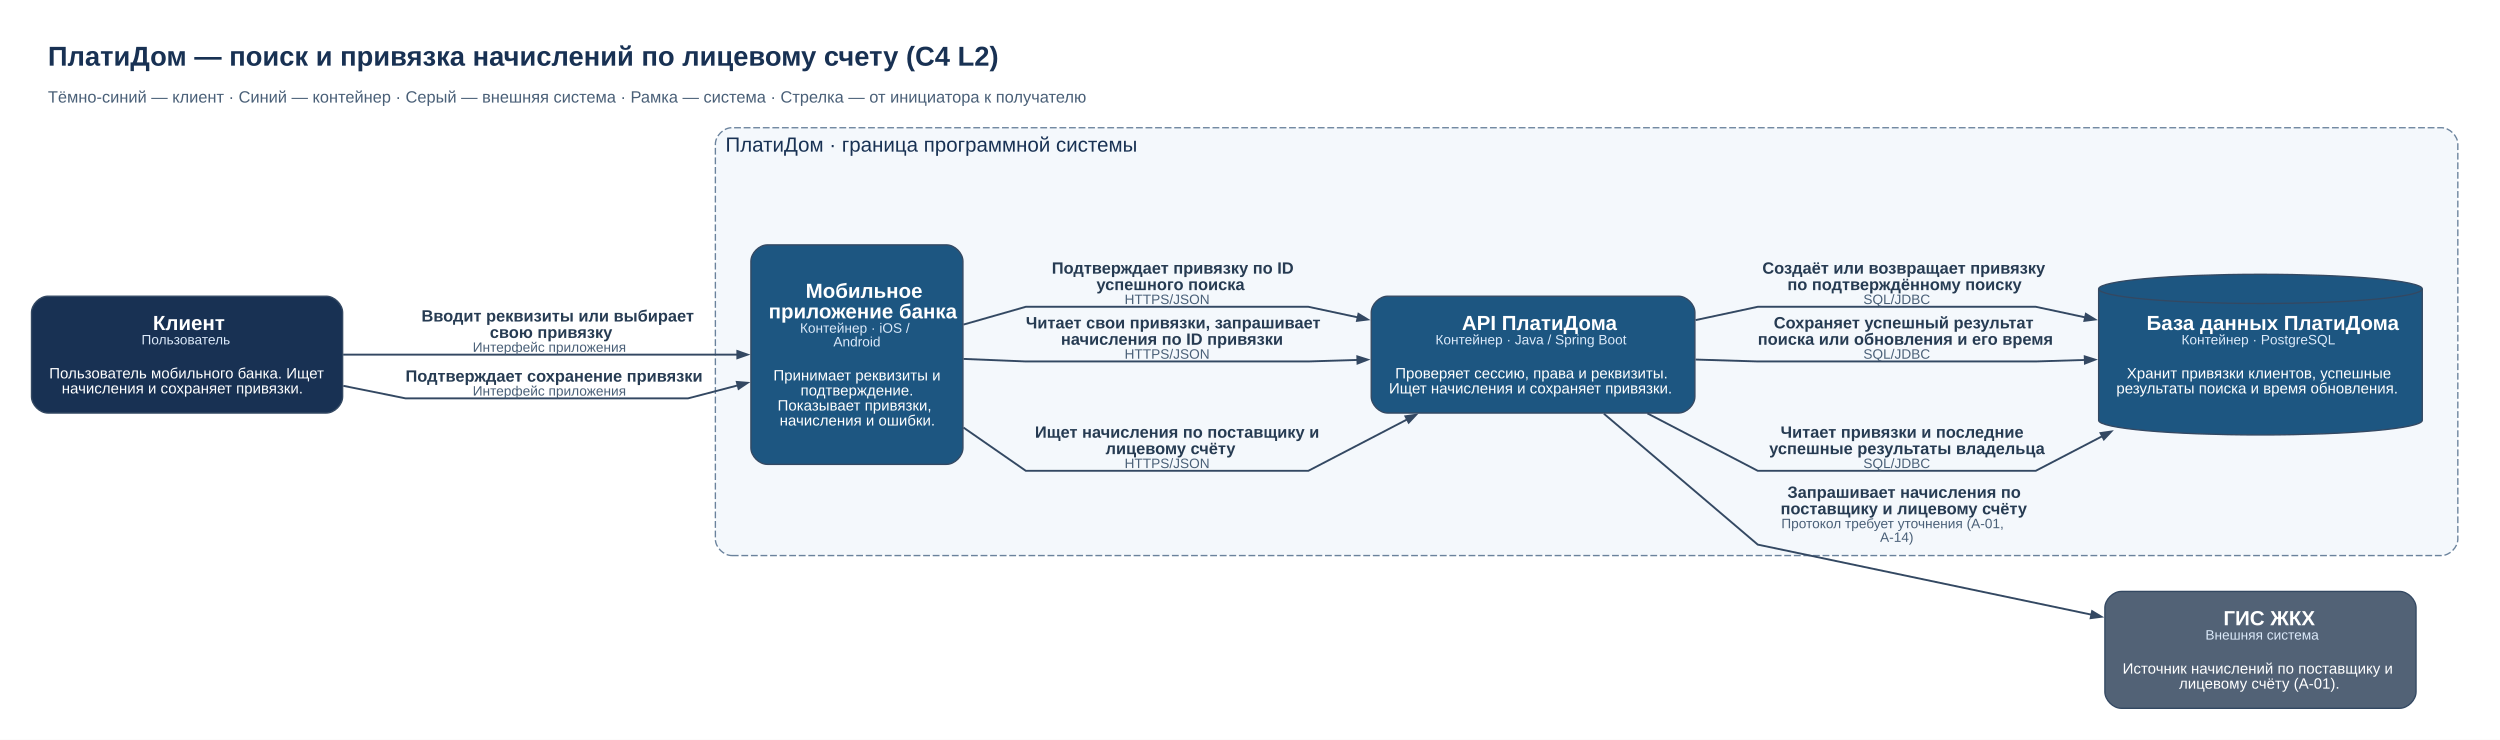
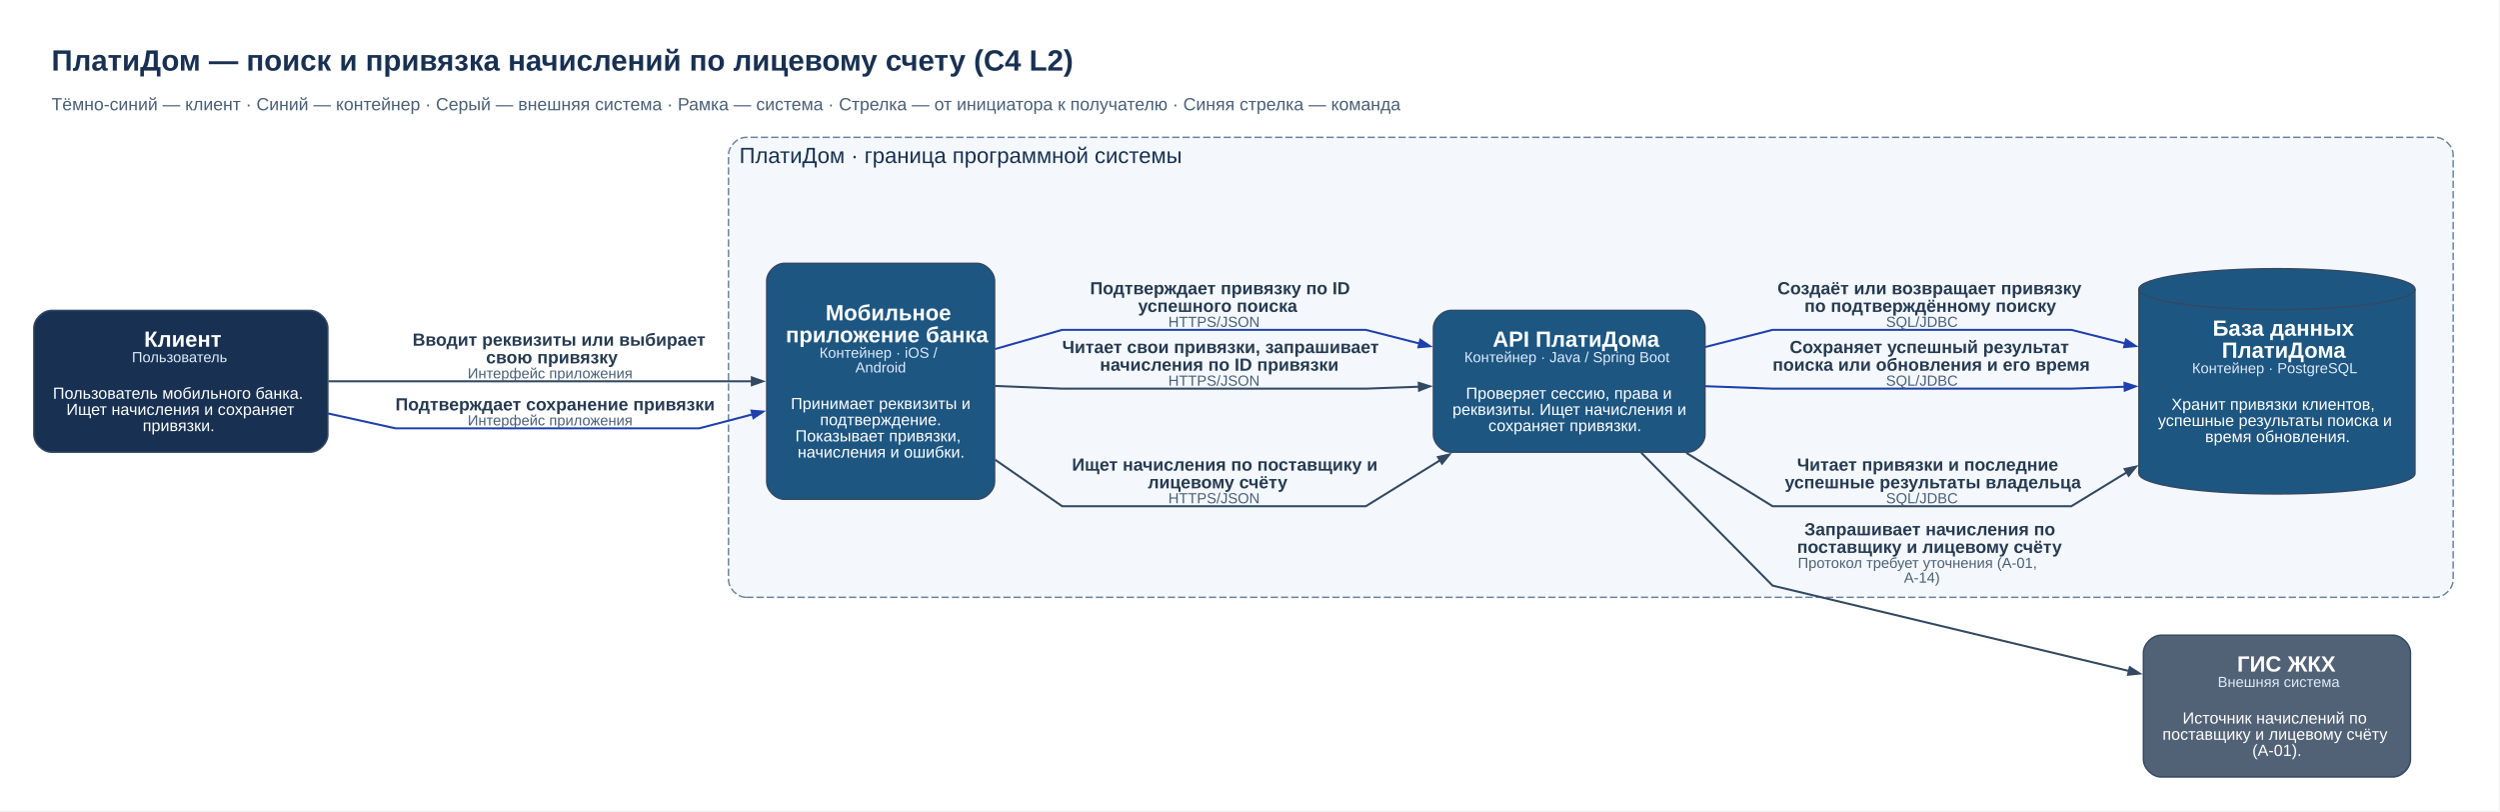
- <svg xmlns="http://www.w3.org/2000/svg" width="1829pt" height="541pt" viewBox="0.00 0.00 1829.00 541.00">
-   <g id="graph0" class="graph" transform="scale(1 1) rotate(0) translate(23.04 518.18)">
-     <polygon fill="#ffffff" stroke="none" points="-23.04,23.04 -23.04,-518.18 1806.15,-518.18 1806.15,23.04 -23.04,23.04" />
-     <text xml:space="preserve" text-anchor="start" x="12" y="-470.14" font-family="Arial" font-weight="bold" font-size="20.00" fill="#183153">ПлатиДом — поиск и привязка начислений по лицевому счету (C4 L2)</text>
-     <text xml:space="preserve" text-anchor="start" x="12" y="-443.14" font-family="Arial" font-size="12.00" fill="#495f77">Тёмно-синий — клиент · Синий — контейнер · Серый — внешняя система · Рамка — система · Стрелка — от инициатора к получателю</text>
+ <svg xmlns="http://www.w3.org/2000/svg" width="1701pt" height="552pt" viewBox="0.00 0.00 1701.00 552.00">
+   <g id="graph0" class="graph" transform="scale(1 1) rotate(0) translate(23.04 528.68)">
+     <polygon fill="#ffffff" stroke="none" points="-23.04,23.04 -23.04,-528.68 1677.8,-528.68 1677.8,23.04 -23.04,23.04" />
+     <text xml:space="preserve" text-anchor="start" x="12" y="-480.64" font-family="Arial" font-weight="bold" font-size="20.00" fill="#183153">ПлатиДом — поиск и привязка начислений по лицевому счету (C4 L2)</text>
+     <text xml:space="preserve" text-anchor="start" x="12" y="-453.64" font-family="Arial" font-size="12.00" fill="#495f77">Тёмно-синий — клиент · Синий — контейнер · Серый — внешняя система · Рамка — система · Стрелка — от инициатора к получателю · Синяя стрелка — команда</text>
    <g id="system-boundary" class="cluster">
-       <path fill="#f4f8fc" stroke="#6a829c" stroke-dasharray="5,2" d="M512.33,-111.74C512.33,-111.74 1763.11,-111.74 1763.11,-111.74 1769.11,-111.74 1775.11,-117.74 1775.11,-123.74 1775.11,-123.74 1775.11,-412.74 1775.11,-412.74 1775.11,-418.74 1769.11,-424.74 1763.11,-424.74 1763.11,-424.74 512.33,-424.74 512.33,-424.74 506.33,-424.74 500.33,-418.74 500.33,-412.74 500.33,-412.74 500.33,-123.74 500.33,-123.74 500.33,-117.74 506.33,-111.74 512.33,-111.74" />
-       <text xml:space="preserve" text-anchor="middle" x="658.36" y="-407.24" font-family="Arial" font-size="15.00" fill="#183153">ПлатиДом · граница программной системы</text>
+       <path fill="#f4f8fc" stroke="#6a829c" stroke-dasharray="5,2" d="M484.83,-122.24C484.83,-122.24 1634.76,-122.24 1634.76,-122.24 1640.76,-122.24 1646.76,-128.24 1646.76,-134.24 1646.76,-134.24 1646.76,-423.24 1646.76,-423.24 1646.76,-429.24 1640.76,-435.24 1634.76,-435.24 1634.76,-435.24 484.83,-435.24 484.83,-435.24 478.83,-435.24 472.83,-429.24 472.83,-423.24 472.83,-423.24 472.83,-134.24 472.83,-134.24 472.83,-128.24 478.83,-122.24 484.83,-122.24" />
+       <text xml:space="preserve" text-anchor="middle" x="630.86" y="-417.74" font-family="Arial" font-size="15.00" fill="#183153">ПлатиДом · граница программной системы</text>
    </g>
    <g id="client" class="node">
-       <path fill="#183153" stroke="#334862" d="M215.63,-301.48C215.63,-301.48 12,-301.48 12,-301.48 6,-301.48 0,-295.48 0,-289.48 0,-289.48 0,-228 0,-228 0,-222 6,-216 12,-216 12,-216 215.63,-216 215.63,-216 221.63,-216 227.63,-222 227.63,-228 227.63,-228 227.63,-289.48 227.63,-289.48 227.63,-295.48 221.63,-301.48 215.63,-301.48" />
-       <text xml:space="preserve" text-anchor="start" x="88.81" y="-276.74" font-family="Arial" font-weight="bold" font-size="15.00" fill="#ffffff">Клиент</text>
-       <text xml:space="preserve" text-anchor="start" x="80.47" y="-266.24" font-family="Arial" font-size="10.00" fill="#dceafa">Пользователь</text>
-       <text xml:space="preserve" text-anchor="start" x="12.96" y="-241.34" font-family="Arial" font-size="11.00" fill="#ffffff">Пользователь мобильного банка. Ищет</text>
-       <text xml:space="preserve" text-anchor="start" x="22.13" y="-230.34" font-family="Arial" font-size="11.00" fill="#ffffff">начисления и сохраняет привязки.</text>
+       <path fill="#183153" stroke="#334862" d="M188.12,-317.48C188.12,-317.48 12,-317.48 12,-317.48 6,-317.48 0,-311.48 0,-305.48 0,-305.48 0,-233 0,-233 0,-227 6,-221 12,-221 12,-221 188.12,-221 188.12,-221 194.12,-221 200.12,-227 200.12,-233 200.12,-233 200.12,-305.48 200.12,-305.48 200.12,-311.48 194.12,-317.48 188.12,-317.48" />
+       <text xml:space="preserve" text-anchor="start" x="75.06" y="-292.74" font-family="Arial" font-weight="bold" font-size="15.00" fill="#ffffff">Клиент</text>
+       <text xml:space="preserve" text-anchor="start" x="66.72" y="-282.24" font-family="Arial" font-size="10.00" fill="#dceafa">Пользователь</text>
+       <text xml:space="preserve" text-anchor="start" x="12.96" y="-257.34" font-family="Arial" font-size="11.00" fill="#ffffff">Пользователь мобильного банка.</text>
+       <text xml:space="preserve" text-anchor="start" x="22.13" y="-246.34" font-family="Arial" font-size="11.00" fill="#ffffff">Ищет начисления и сохраняет</text>
+       <text xml:space="preserve" text-anchor="start" x="74.08" y="-235.34" font-family="Arial" font-size="11.00" fill="#ffffff">привязки.</text>
    </g>
    <g id="mobile" class="node">
-       <path fill="#1d5681" stroke="#334862" d="M669.44,-339.02C669.44,-339.02 538.33,-339.02 538.33,-339.02 532.33,-339.02 526.33,-333.02 526.33,-327.02 526.33,-327.02 526.33,-190.46 526.33,-190.46 526.33,-184.46 532.33,-178.46 538.33,-178.46 538.33,-178.46 669.44,-178.46 669.44,-178.46 675.44,-178.46 681.44,-184.46 681.44,-190.46 681.44,-190.46 681.44,-327.02 681.44,-327.02 681.44,-333.02 675.44,-339.02 669.44,-339.02" />
-       <text xml:space="preserve" text-anchor="start" x="566.38" y="-300.24" font-family="Arial" font-weight="bold" font-size="15.00" fill="#ffffff">Мобильное</text>
-       <text xml:space="preserve" text-anchor="start" x="539.29" y="-285.24" font-family="Arial" font-weight="bold" font-size="15.00" fill="#ffffff">приложение банка</text>
-       <text xml:space="preserve" text-anchor="start" x="562.21" y="-274.74" font-family="Arial" font-size="10.00" fill="#dceafa">Контейнер · iOS /</text>
-       <text xml:space="preserve" text-anchor="start" x="586.66" y="-264.74" font-family="Arial" font-size="10.00" fill="#dceafa">Android</text>
-       <text xml:space="preserve" text-anchor="start" x="542.77" y="-239.84" font-family="Arial" font-size="11.00" fill="#ffffff">Принимает реквизиты и</text>
-       <text xml:space="preserve" text-anchor="start" x="562.63" y="-228.84" font-family="Arial" font-size="11.00" fill="#ffffff">подтверждение.</text>
-       <text xml:space="preserve" text-anchor="start" x="545.82" y="-217.84" font-family="Arial" font-size="11.00" fill="#ffffff">Показывает привязки,</text>
-       <text xml:space="preserve" text-anchor="start" x="547.35" y="-206.84" font-family="Arial" font-size="11.00" fill="#ffffff">начисления и ошибки.</text>
+       <path fill="#1d5681" stroke="#334862" d="M641.94,-349.52C641.94,-349.52 510.83,-349.52 510.83,-349.52 504.83,-349.52 498.83,-343.52 498.83,-337.52 498.83,-337.52 498.83,-200.96 498.83,-200.96 498.83,-194.96 504.83,-188.96 510.83,-188.96 510.83,-188.96 641.94,-188.96 641.94,-188.96 647.94,-188.96 653.94,-194.96 653.94,-200.96 653.94,-200.96 653.94,-337.52 653.94,-337.52 653.94,-343.52 647.94,-349.52 641.94,-349.52" />
+       <text xml:space="preserve" text-anchor="start" x="538.88" y="-310.74" font-family="Arial" font-weight="bold" font-size="15.00" fill="#ffffff">Мобильное</text>
+       <text xml:space="preserve" text-anchor="start" x="511.79" y="-295.74" font-family="Arial" font-weight="bold" font-size="15.00" fill="#ffffff">приложение банка</text>
+       <text xml:space="preserve" text-anchor="start" x="534.71" y="-285.24" font-family="Arial" font-size="10.00" fill="#dceafa">Контейнер · iOS /</text>
+       <text xml:space="preserve" text-anchor="start" x="559.15" y="-275.24" font-family="Arial" font-size="10.00" fill="#dceafa">Android</text>
+       <text xml:space="preserve" text-anchor="start" x="515.26" y="-250.34" font-family="Arial" font-size="11.00" fill="#ffffff">Принимает реквизиты и</text>
+       <text xml:space="preserve" text-anchor="start" x="535.13" y="-239.34" font-family="Arial" font-size="11.00" fill="#ffffff">подтверждение.</text>
+       <text xml:space="preserve" text-anchor="start" x="518.32" y="-228.34" font-family="Arial" font-size="11.00" fill="#ffffff">Показывает привязки,</text>
+       <text xml:space="preserve" text-anchor="start" x="519.84" y="-217.34" font-family="Arial" font-size="11.00" fill="#ffffff">начисления и ошибки.</text>
    </g>
    <g id="relationship-0" class="edge">
-       <path fill="none" stroke="#334862" stroke-width="1.4" d="M228.01,-258.74C315.96,-258.74 436.1,-258.74 516.43,-258.74" />
-       <polygon fill="#334862" stroke="#334862" stroke-width="1.4" points="516.4,-261.37 523.9,-258.74 516.4,-256.12 516.4,-261.37" />
-       <text xml:space="preserve" text-anchor="start" x="285.3" y="-282.94" font-family="Arial" font-weight="bold" font-size="12.00" fill="#263b52">Вводит реквизиты или выбирает</text>
-       <text xml:space="preserve" text-anchor="start" x="335.3" y="-270.94" font-family="Arial" font-weight="bold" font-size="12.00" fill="#263b52">свою привязку</text>
-       <text xml:space="preserve" text-anchor="start" x="322.8" y="-260.74" font-family="Arial" font-size="10.00" fill="#495f77">Интерфейс приложения</text>
+       <path fill="none" stroke="#334862" stroke-width="1.4" d="M200.49,-269.24C285.9,-269.24 407.77,-269.24 489.12,-269.24" />
+       <polygon fill="#334862" stroke="#334862" stroke-width="1.4" points="488.72,-271.87 496.22,-269.24 488.72,-266.62 488.72,-271.87" />
+       <text xml:space="preserve" text-anchor="start" x="257.79" y="-293.44" font-family="Arial" font-weight="bold" font-size="12.00" fill="#263b52">Вводит реквизиты или выбирает</text>
+       <text xml:space="preserve" text-anchor="start" x="307.8" y="-281.44" font-family="Arial" font-weight="bold" font-size="12.00" fill="#263b52">свою привязку</text>
+       <text xml:space="preserve" text-anchor="start" x="295.3" y="-271.24" font-family="Arial" font-size="10.00" fill="#495f77">Интерфейс приложения</text>
    </g>
    <g id="relationship-1" class="edge">
-       <path fill="none" stroke="#334862" stroke-width="1.4" d="M228.12,-235.91C253.78,-230.74 273.63,-226.74 273.63,-226.74 273.63,-226.74 480.33,-226.74 480.33,-226.74 480.33,-226.74 496.28,-230.9 516.66,-236.23" />
-       <polygon fill="#334862" stroke="#334862" stroke-width="1.4" points="516,-238.77 523.92,-238.12 517.32,-233.69 516,-238.77" />
-       <text xml:space="preserve" text-anchor="start" x="273.63" y="-238.94" font-family="Arial" font-weight="bold" font-size="12.00" fill="#263b52">Подтверждает сохранение привязки</text>
-       <text xml:space="preserve" text-anchor="start" x="322.8" y="-228.74" font-family="Arial" font-size="10.00" fill="#495f77">Интерфейс приложения</text>
+       <path fill="none" stroke="#1e40af" stroke-width="1.4" d="M200.22,-247.37C225.72,-241.74 246.12,-237.24 246.12,-237.24 246.12,-237.24 452.83,-237.24 452.83,-237.24 452.83,-237.24 468.77,-241.4 489.16,-246.73" />
+       <polygon fill="#1e40af" stroke="#1e40af" stroke-width="1.4" points="488.49,-249.27 496.41,-248.62 489.82,-244.19 488.49,-249.27" />
+       <text xml:space="preserve" text-anchor="start" x="246.12" y="-249.44" font-family="Arial" font-weight="bold" font-size="12.00" fill="#263b52">Подтверждает сохранение привязки</text>
+       <text xml:space="preserve" text-anchor="start" x="295.3" y="-239.24" font-family="Arial" font-size="10.00" fill="#495f77">Интерфейс приложения</text>
    </g>
    <g id="accrualSource" class="node">
-       <path fill="#526276" stroke="#334862" d="M1732.53,-85.48C1732.53,-85.48 1528.9,-85.48 1528.9,-85.48 1522.9,-85.48 1516.9,-79.48 1516.9,-73.48 1516.9,-73.48 1516.9,-12 1516.9,-12 1516.9,-6 1522.9,0 1528.9,0 1528.9,0 1732.53,0 1732.53,0 1738.53,0 1744.53,-6 1744.53,-12 1744.53,-12 1744.53,-73.48 1744.53,-73.48 1744.53,-79.48 1738.53,-85.48 1732.53,-85.48" />
-       <text xml:space="preserve" text-anchor="start" x="1603.63" y="-60.74" font-family="Arial" font-weight="bold" font-size="15.00" fill="#ffffff">ГИС ЖКХ</text>
-       <text xml:space="preserve" text-anchor="start" x="1590.43" y="-50.24" font-family="Arial" font-size="10.00" fill="#dceafa">Внешняя система</text>
-       <text xml:space="preserve" text-anchor="start" x="1529.86" y="-25.34" font-family="Arial" font-size="11.00" fill="#ffffff">Источник начислений по поставщику и</text>
-       <text xml:space="preserve" text-anchor="start" x="1571.12" y="-14.34" font-family="Arial" font-size="11.00" fill="#ffffff">лицевому счёту (A-01).</text>
+       <path fill="#526276" stroke="#334862" d="M1605.7,-96.48C1605.7,-96.48 1447.92,-96.48 1447.92,-96.48 1441.92,-96.48 1435.92,-90.48 1435.92,-84.48 1435.92,-84.48 1435.92,-12 1435.92,-12 1435.92,-6 1441.92,0 1447.92,0 1447.92,0 1605.7,0 1605.7,0 1611.7,0 1617.7,-6 1617.7,-12 1617.7,-12 1617.7,-84.48 1617.7,-84.48 1617.7,-90.48 1611.7,-96.48 1605.7,-96.48" />
+       <text xml:space="preserve" text-anchor="start" x="1499.72" y="-71.74" font-family="Arial" font-weight="bold" font-size="15.00" fill="#ffffff">ГИС ЖКХ</text>
+       <text xml:space="preserve" text-anchor="start" x="1486.52" y="-61.24" font-family="Arial" font-size="10.00" fill="#dceafa">Внешняя система</text>
+       <text xml:space="preserve" text-anchor="start" x="1462.63" y="-36.34" font-family="Arial" font-size="11.00" fill="#ffffff">Источник начислений по</text>
+       <text xml:space="preserve" text-anchor="start" x="1448.88" y="-25.34" font-family="Arial" font-size="11.00" fill="#ffffff">поставщику и лицевому счёту</text>
+       <text xml:space="preserve" text-anchor="start" x="1510" y="-14.34" font-family="Arial" font-size="11.00" fill="#ffffff">(A-01).</text>
    </g>
    <g id="api" class="node">
-       <path fill="#1d5681" stroke="#334862" d="M1204.95,-301.48C1204.95,-301.48 992.15,-301.48 992.15,-301.48 986.15,-301.48 980.15,-295.48 980.15,-289.48 980.15,-289.48 980.15,-228 980.15,-228 980.15,-222 986.15,-216 992.15,-216 992.15,-216 1204.95,-216 1204.95,-216 1210.95,-216 1216.95,-222 1216.95,-228 1216.95,-228 1216.95,-289.48 1216.95,-289.48 1216.95,-295.48 1210.95,-301.48 1204.95,-301.48" />
-       <text xml:space="preserve" text-anchor="start" x="1046.46" y="-276.74" font-family="Arial" font-weight="bold" font-size="15.00" fill="#ffffff">API ПлатиДома</text>
-       <text xml:space="preserve" text-anchor="start" x="1027.13" y="-266.24" font-family="Arial" font-size="10.00" fill="#dceafa">Контейнер · Java / Spring Boot</text>
-       <text xml:space="preserve" text-anchor="start" x="997.7" y="-241.34" font-family="Arial" font-size="11.00" fill="#ffffff">Проверяет сессию, права и реквизиты.</text>
-       <text xml:space="preserve" text-anchor="start" x="993.11" y="-230.34" font-family="Arial" font-size="11.00" fill="#ffffff">Ищет начисления и сохраняет привязки.</text>
+       <path fill="#1d5681" stroke="#334862" d="M1125.49,-317.48C1125.49,-317.48 964.65,-317.48 964.65,-317.48 958.65,-317.48 952.65,-311.48 952.65,-305.48 952.65,-305.48 952.65,-233 952.65,-233 952.65,-227 958.65,-221 964.65,-221 964.65,-221 1125.49,-221 1125.49,-221 1131.49,-221 1137.49,-227 1137.49,-233 1137.49,-233 1137.49,-305.48 1137.49,-305.48 1137.49,-311.48 1131.49,-317.48 1125.49,-317.48" />
+       <text xml:space="preserve" text-anchor="start" x="992.97" y="-292.74" font-family="Arial" font-weight="bold" font-size="15.00" fill="#ffffff">API ПлатиДома</text>
+       <text xml:space="preserve" text-anchor="start" x="973.65" y="-282.24" font-family="Arial" font-size="10.00" fill="#dceafa">Контейнер · Java / Spring Boot</text>
+       <text xml:space="preserve" text-anchor="start" x="974.78" y="-257.34" font-family="Arial" font-size="11.00" fill="#ffffff">Проверяет сессию, права и</text>
+       <text xml:space="preserve" text-anchor="start" x="965.61" y="-246.34" font-family="Arial" font-size="11.00" fill="#ffffff">реквизиты. Ищет начисления и</text>
+       <text xml:space="preserve" text-anchor="start" x="990.06" y="-235.34" font-family="Arial" font-size="11.00" fill="#ffffff">сохраняет привязки.</text>
    </g>
    <g id="relationship-2" class="edge">
-       <path fill="none" stroke="#334862" stroke-width="1.4" d="M681.81,-205.39C706.43,-188.31 727.44,-173.74 727.44,-173.74 727.44,-173.74 934.15,-173.74 934.15,-173.74 934.15,-173.74 968.91,-191.82 1006.36,-211.3" />
-       <polygon fill="#334862" stroke="#334862" stroke-width="1.4" points="1005.15,-213.63 1013.01,-214.76 1007.57,-208.97 1005.15,-213.63" />
-       <text xml:space="preserve" text-anchor="start" x="734.11" y="-197.94" font-family="Arial" font-weight="bold" font-size="12.00" fill="#263b52">Ищет начисления по поставщику и</text>
-       <text xml:space="preserve" text-anchor="start" x="785.79" y="-185.94" font-family="Arial" font-weight="bold" font-size="12.00" fill="#263b52">лицевому счёту</text>
-       <text xml:space="preserve" text-anchor="start" x="799.69" y="-175.74" font-family="Arial" font-size="10.00" fill="#495f77">HTTPS/JSON</text>
+       <path fill="none" stroke="#334862" stroke-width="1.4" d="M654.3,-215.89C678.93,-198.81 699.94,-184.24 699.94,-184.24 699.94,-184.24 906.65,-184.24 906.65,-184.24 906.65,-184.24 930.02,-198.7 957.48,-215.69" />
+       <polygon fill="#334862" stroke="#334862" stroke-width="1.4" points="955.76,-217.71 963.52,-219.42 958.52,-213.24 955.76,-217.71" />
+       <text xml:space="preserve" text-anchor="start" x="706.61" y="-208.44" font-family="Arial" font-weight="bold" font-size="12.00" fill="#263b52">Ищет начисления по поставщику и</text>
+       <text xml:space="preserve" text-anchor="start" x="758.28" y="-196.44" font-family="Arial" font-weight="bold" font-size="12.00" fill="#263b52">лицевому счёту</text>
+       <text xml:space="preserve" text-anchor="start" x="772.18" y="-186.24" font-family="Arial" font-size="10.00" fill="#495f77">HTTPS/JSON</text>
    </g>
    <g id="relationship-3" class="edge">
-       <path fill="none" stroke="#334862" stroke-width="1.4" d="M681.81,-255.6C706.43,-254.6 727.44,-253.74 727.44,-253.74 727.44,-253.74 934.15,-253.74 934.15,-253.74 934.15,-253.74 949.27,-254.2 970.31,-254.85" />
-       <polygon fill="#334862" stroke="#334862" stroke-width="1.4" points="969.97,-257.46 977.55,-255.07 970.13,-252.21 969.97,-257.46" />
-       <text xml:space="preserve" text-anchor="start" x="727.44" y="-277.94" font-family="Arial" font-weight="bold" font-size="12.00" fill="#263b52">Читает свои привязки, запрашивает</text>
-       <text xml:space="preserve" text-anchor="start" x="753.12" y="-265.94" font-family="Arial" font-weight="bold" font-size="12.00" fill="#263b52">начисления по ID привязки</text>
-       <text xml:space="preserve" text-anchor="start" x="799.69" y="-255.74" font-family="Arial" font-size="10.00" fill="#495f77">HTTPS/JSON</text>
+       <path fill="none" stroke="#334862" stroke-width="1.4" d="M654.3,-266.1C678.93,-265.1 699.94,-264.24 699.94,-264.24 699.94,-264.24 906.65,-264.24 906.65,-264.24 906.65,-264.24 922.24,-264.81 942.92,-265.56" />
+       <polygon fill="#334862" stroke="#334862" stroke-width="1.4" points="942.7,-268.18 950.29,-265.83 942.89,-262.93 942.7,-268.18" />
+       <text xml:space="preserve" text-anchor="start" x="699.94" y="-288.44" font-family="Arial" font-weight="bold" font-size="12.00" fill="#263b52">Читает свои привязки, запрашивает</text>
+       <text xml:space="preserve" text-anchor="start" x="725.61" y="-276.44" font-family="Arial" font-weight="bold" font-size="12.00" fill="#263b52">начисления по ID привязки</text>
+       <text xml:space="preserve" text-anchor="start" x="772.18" y="-266.24" font-family="Arial" font-size="10.00" fill="#495f77">HTTPS/JSON</text>
    </g>
    <g id="relationship-4" class="edge">
-       <path fill="none" stroke="#334862" stroke-width="1.4" d="M681.81,-280.71C706.43,-287.74 727.44,-293.74 727.44,-293.74 727.44,-293.74 934.15,-293.74 934.15,-293.74 934.15,-293.74 949.27,-290.5 970.31,-285.99" />
-       <polygon fill="#334862" stroke="#334862" stroke-width="1.4" points="970.81,-288.57 977.6,-284.43 969.71,-283.44 970.81,-288.57" />
-       <text xml:space="preserve" text-anchor="start" x="746.45" y="-317.94" font-family="Arial" font-weight="bold" font-size="12.00" fill="#263b52">Подтверждает привязку по ID</text>
-       <text xml:space="preserve" text-anchor="start" x="779.12" y="-305.94" font-family="Arial" font-weight="bold" font-size="12.00" fill="#263b52">успешного поиска</text>
-       <text xml:space="preserve" text-anchor="start" x="799.69" y="-295.74" font-family="Arial" font-size="10.00" fill="#495f77">HTTPS/JSON</text>
+       <path fill="none" stroke="#1e40af" stroke-width="1.4" d="M654.3,-291.21C678.93,-298.24 699.94,-304.24 699.94,-304.24 699.94,-304.24 906.65,-304.24 906.65,-304.24 906.65,-304.24 922.38,-300.23 943.2,-294.93" />
+       <polygon fill="#1e40af" stroke="#1e40af" stroke-width="1.4" points="943.73,-297.5 950.35,-293.11 942.44,-292.42 943.73,-297.5" />
+       <text xml:space="preserve" text-anchor="start" x="718.94" y="-328.44" font-family="Arial" font-weight="bold" font-size="12.00" fill="#263b52">Подтверждает привязку по ID</text>
+       <text xml:space="preserve" text-anchor="start" x="751.62" y="-316.44" font-family="Arial" font-weight="bold" font-size="12.00" fill="#263b52">успешного поиска</text>
+       <text xml:space="preserve" text-anchor="start" x="772.18" y="-306.24" font-family="Arial" font-size="10.00" fill="#495f77">HTTPS/JSON</text>
    </g>
    <g id="relationship-5" class="edge">
-       <path fill="none" stroke="#334862" stroke-width="1.4" d="M1150.35,-215.52C1198.32,-174.72 1262.95,-119.74 1262.95,-119.74 1262.95,-119.74 1400.55,-90.85 1507.19,-68.46" />
-       <polygon fill="#334862" stroke="#334862" stroke-width="1.4" points="1507.56,-71.07 1514.36,-66.96 1506.48,-65.93 1507.56,-71.07" />
-       <text xml:space="preserve" text-anchor="start" x="1284.62" y="-153.94" font-family="Arial" font-weight="bold" font-size="12.00" fill="#263b52">Запрашивает начисления по</text>
-       <text xml:space="preserve" text-anchor="start" x="1279.62" y="-141.94" font-family="Arial" font-weight="bold" font-size="12.00" fill="#263b52">поставщику и лицевому счёту</text>
-       <text xml:space="preserve" text-anchor="start" x="1280.17" y="-131.74" font-family="Arial" font-size="10.00" fill="#495f77">Протокол требует уточнения (A-01,</text>
-       <text xml:space="preserve" text-anchor="start" x="1352.41" y="-121.74" font-family="Arial" font-size="10.00" fill="#495f77">A-14)</text>
+       <path fill="none" stroke="#334862" stroke-width="1.4" d="M1094.13,-220.62C1133.76,-180.54 1183.49,-130.24 1183.49,-130.24 1183.49,-130.24 1325.02,-96.34 1426.08,-72.13" />
+       <polygon fill="#334862" stroke="#334862" stroke-width="1.4" points="1426.68,-74.69 1433.36,-70.39 1425.45,-69.58 1426.68,-74.69" />
+       <text xml:space="preserve" text-anchor="start" x="1205.16" y="-164.44" font-family="Arial" font-weight="bold" font-size="12.00" fill="#263b52">Запрашивает начисления по</text>
+       <text xml:space="preserve" text-anchor="start" x="1200.16" y="-152.44" font-family="Arial" font-weight="bold" font-size="12.00" fill="#263b52">поставщику и лицевому счёту</text>
+       <text xml:space="preserve" text-anchor="start" x="1200.71" y="-142.24" font-family="Arial" font-size="10.00" fill="#495f77">Протокол требует уточнения (A-01,</text>
+       <text xml:space="preserve" text-anchor="start" x="1272.95" y="-132.24" font-family="Arial" font-size="10.00" fill="#495f77">A-14)</text>
    </g>
    <g id="db" class="node">
-       <path fill="#1d5681" stroke="#334862" d="M1749.11,-306.82C1749.11,-312.72 1696.05,-317.51 1630.72,-317.51 1565.39,-317.51 1512.32,-312.72 1512.32,-306.82 1512.32,-306.82 1512.32,-210.66 1512.32,-210.66 1512.32,-204.76 1565.39,-199.97 1630.72,-199.97 1696.05,-199.97 1749.11,-204.76 1749.11,-210.66 1749.11,-210.66 1749.11,-306.82 1749.11,-306.82" />
-       <path fill="none" stroke="#334862" d="M1749.11,-306.82C1749.11,-300.93 1696.05,-296.14 1630.72,-296.14 1565.39,-296.14 1512.32,-300.93 1512.32,-306.82" />
-       <text xml:space="preserve" text-anchor="start" x="1547.37" y="-276.74" font-family="Arial" font-weight="bold" font-size="15.00" fill="#ffffff">База данных ПлатиДома</text>
-       <text xml:space="preserve" text-anchor="start" x="1572.92" y="-266.24" font-family="Arial" font-size="10.00" fill="#dceafa">Контейнер · PostgreSQL</text>
-       <text xml:space="preserve" text-anchor="start" x="1532.92" y="-241.34" font-family="Arial" font-size="11.00" fill="#ffffff">Хранит привязки клиентов, успешные</text>
-       <text xml:space="preserve" text-anchor="start" x="1525.28" y="-230.34" font-family="Arial" font-size="11.00" fill="#ffffff">результаты поиска и время обновления.</text>
+       <path fill="#1d5681" stroke="#334862" d="M1620.76,-331.95C1620.76,-339.64 1578.65,-345.88 1526.81,-345.88 1474.97,-345.88 1432.86,-339.64 1432.86,-331.95 1432.86,-331.95 1432.86,-206.53 1432.86,-206.53 1432.86,-198.84 1474.97,-192.6 1526.81,-192.6 1578.65,-192.6 1620.76,-198.84 1620.76,-206.53 1620.76,-206.53 1620.76,-331.95 1620.76,-331.95" />
+       <path fill="none" stroke="#334862" d="M1620.76,-331.95C1620.76,-324.26 1578.65,-318.01 1526.81,-318.01 1474.97,-318.01 1432.86,-324.26 1432.86,-331.95" />
+       <text xml:space="preserve" text-anchor="start" x="1483.05" y="-300.24" font-family="Arial" font-weight="bold" font-size="15.00" fill="#ffffff">База данных</text>
+       <text xml:space="preserve" text-anchor="start" x="1489.3" y="-285.24" font-family="Arial" font-weight="bold" font-size="15.00" fill="#ffffff">ПлатиДома</text>
+       <text xml:space="preserve" text-anchor="start" x="1469.01" y="-274.74" font-family="Arial" font-size="10.00" fill="#dceafa">Контейнер · PostgreSQL</text>
+       <text xml:space="preserve" text-anchor="start" x="1454.99" y="-249.84" font-family="Arial" font-size="11.00" fill="#ffffff">Хранит привязки клиентов,</text>
+       <text xml:space="preserve" text-anchor="start" x="1445.82" y="-238.84" font-family="Arial" font-size="11.00" fill="#ffffff">успешные результаты поиска и</text>
+       <text xml:space="preserve" text-anchor="start" x="1477.91" y="-227.84" font-family="Arial" font-size="11.00" fill="#ffffff">время обновления.</text>
    </g>
    <g id="relationship-6" class="edge">
-       <path fill="none" stroke="#334862" stroke-width="1.4" d="M1182.21,-215.74C1222.73,-194.66 1262.95,-173.74 1262.95,-173.74 1262.95,-173.74 1466.32,-173.74 1466.32,-173.74 1466.32,-173.74 1487.81,-184.92 1515.2,-199.17" />
-       <polygon fill="#334862" stroke="#334862" stroke-width="1.4" points="1513.72,-201.36 1521.59,-202.49 1516.15,-196.7 1513.72,-201.36" />
-       <text xml:space="preserve" text-anchor="start" x="1279.62" y="-197.94" font-family="Arial" font-weight="bold" font-size="12.00" fill="#263b52">Читает привязки и последние</text>
-       <text xml:space="preserve" text-anchor="start" x="1271.28" y="-185.94" font-family="Arial" font-weight="bold" font-size="12.00" fill="#263b52">успешные результаты владельца</text>
-       <text xml:space="preserve" text-anchor="start" x="1340.18" y="-175.74" font-family="Arial" font-size="10.00" fill="#495f77">SQL/JDBC</text>
+       <path fill="none" stroke="#334862" stroke-width="1.4" d="M1124.81,-220.53C1155.51,-201.54 1183.49,-184.24 1183.49,-184.24 1183.49,-184.24 1386.86,-184.24 1386.86,-184.24 1386.86,-184.24 1403.18,-194.22 1424.63,-207.34" />
+       <polygon fill="#334862" stroke="#334862" stroke-width="1.4" points="1423.17,-209.53 1430.93,-211.2 1425.91,-205.05 1423.17,-209.53" />
+       <text xml:space="preserve" text-anchor="start" x="1200.16" y="-208.44" font-family="Arial" font-weight="bold" font-size="12.00" fill="#263b52">Читает привязки и последние</text>
+       <text xml:space="preserve" text-anchor="start" x="1191.82" y="-196.44" font-family="Arial" font-weight="bold" font-size="12.00" fill="#263b52">успешные результаты владельца</text>
+       <text xml:space="preserve" text-anchor="start" x="1260.72" y="-186.24" font-family="Arial" font-size="10.00" fill="#495f77">SQL/JDBC</text>
    </g>
    <g id="relationship-7" class="edge">
-       <path fill="none" stroke="#334862" stroke-width="1.4" d="M1217.43,-255.13C1243.2,-254.34 1262.95,-253.74 1262.95,-253.74 1262.95,-253.74 1466.32,-253.74 1466.32,-253.74 1466.32,-253.74 1481.44,-254.2 1502.48,-254.85" />
-       <polygon fill="#334862" stroke="#334862" stroke-width="1.4" points="1502.14,-257.46 1509.72,-255.07 1502.3,-252.21 1502.14,-257.46" />
-       <text xml:space="preserve" text-anchor="start" x="1274.62" y="-277.94" font-family="Arial" font-weight="bold" font-size="12.00" fill="#263b52">Сохраняет успешный результат</text>
-       <text xml:space="preserve" text-anchor="start" x="1262.95" y="-265.94" font-family="Arial" font-weight="bold" font-size="12.00" fill="#263b52">поиска или обновления и его время</text>
-       <text xml:space="preserve" text-anchor="start" x="1340.18" y="-255.74" font-family="Arial" font-size="10.00" fill="#495f77">SQL/JDBC</text>
+       <path fill="none" stroke="#1e40af" stroke-width="1.4" d="M1137.73,-265.9C1162.94,-264.99 1183.49,-264.24 1183.49,-264.24 1183.49,-264.24 1386.86,-264.24 1386.86,-264.24 1386.86,-264.24 1402.47,-264.8 1423.22,-265.55" />
+       <polygon fill="#1e40af" stroke="#1e40af" stroke-width="1.4" points="1423.03,-268.17 1430.62,-265.81 1423.22,-262.92 1423.03,-268.17" />
+       <text xml:space="preserve" text-anchor="start" x="1195.16" y="-288.44" font-family="Arial" font-weight="bold" font-size="12.00" fill="#263b52">Сохраняет успешный результат</text>
+       <text xml:space="preserve" text-anchor="start" x="1183.49" y="-276.44" font-family="Arial" font-weight="bold" font-size="12.00" fill="#263b52">поиска или обновления и его время</text>
+       <text xml:space="preserve" text-anchor="start" x="1260.72" y="-266.24" font-family="Arial" font-size="10.00" fill="#495f77">SQL/JDBC</text>
    </g>
    <g id="relationship-8" class="edge">
-       <path fill="none" stroke="#334862" stroke-width="1.4" d="M1217.43,-283.99C1243.2,-289.51 1262.95,-293.74 1262.95,-293.74 1262.95,-293.74 1466.32,-293.74 1466.32,-293.74 1466.32,-293.74 1481.44,-290.5 1502.48,-285.99" />
-       <polygon fill="#334862" stroke="#334862" stroke-width="1.4" points="1502.98,-288.57 1509.76,-284.43 1501.88,-283.44 1502.98,-288.57" />
-       <text xml:space="preserve" text-anchor="start" x="1266.28" y="-317.94" font-family="Arial" font-weight="bold" font-size="12.00" fill="#263b52">Создаёт или возвращает привязку</text>
-       <text xml:space="preserve" text-anchor="start" x="1284.62" y="-305.94" font-family="Arial" font-weight="bold" font-size="12.00" fill="#263b52">по подтверждённому поиску</text>
-       <text xml:space="preserve" text-anchor="start" x="1340.18" y="-295.74" font-family="Arial" font-size="10.00" fill="#495f77">SQL/JDBC</text>
+       <path fill="none" stroke="#1e40af" stroke-width="1.4" d="M1137.73,-292.59C1162.94,-299.01 1183.49,-304.24 1183.49,-304.24 1183.49,-304.24 1386.86,-304.24 1386.86,-304.24 1386.86,-304.24 1402.61,-300.27 1423.5,-295.01" />
+       <polygon fill="#1e40af" stroke="#1e40af" stroke-width="1.4" points="1424.06,-297.58 1430.69,-293.2 1422.77,-292.49 1424.06,-297.58" />
+       <text xml:space="preserve" text-anchor="start" x="1186.82" y="-328.44" font-family="Arial" font-weight="bold" font-size="12.00" fill="#263b52">Создаёт или возвращает привязку</text>
+       <text xml:space="preserve" text-anchor="start" x="1205.16" y="-316.44" font-family="Arial" font-weight="bold" font-size="12.00" fill="#263b52">по подтверждённому поиску</text>
+       <text xml:space="preserve" text-anchor="start" x="1260.72" y="-306.24" font-family="Arial" font-size="10.00" fill="#495f77">SQL/JDBC</text>
    </g>
  </g>
</svg>
